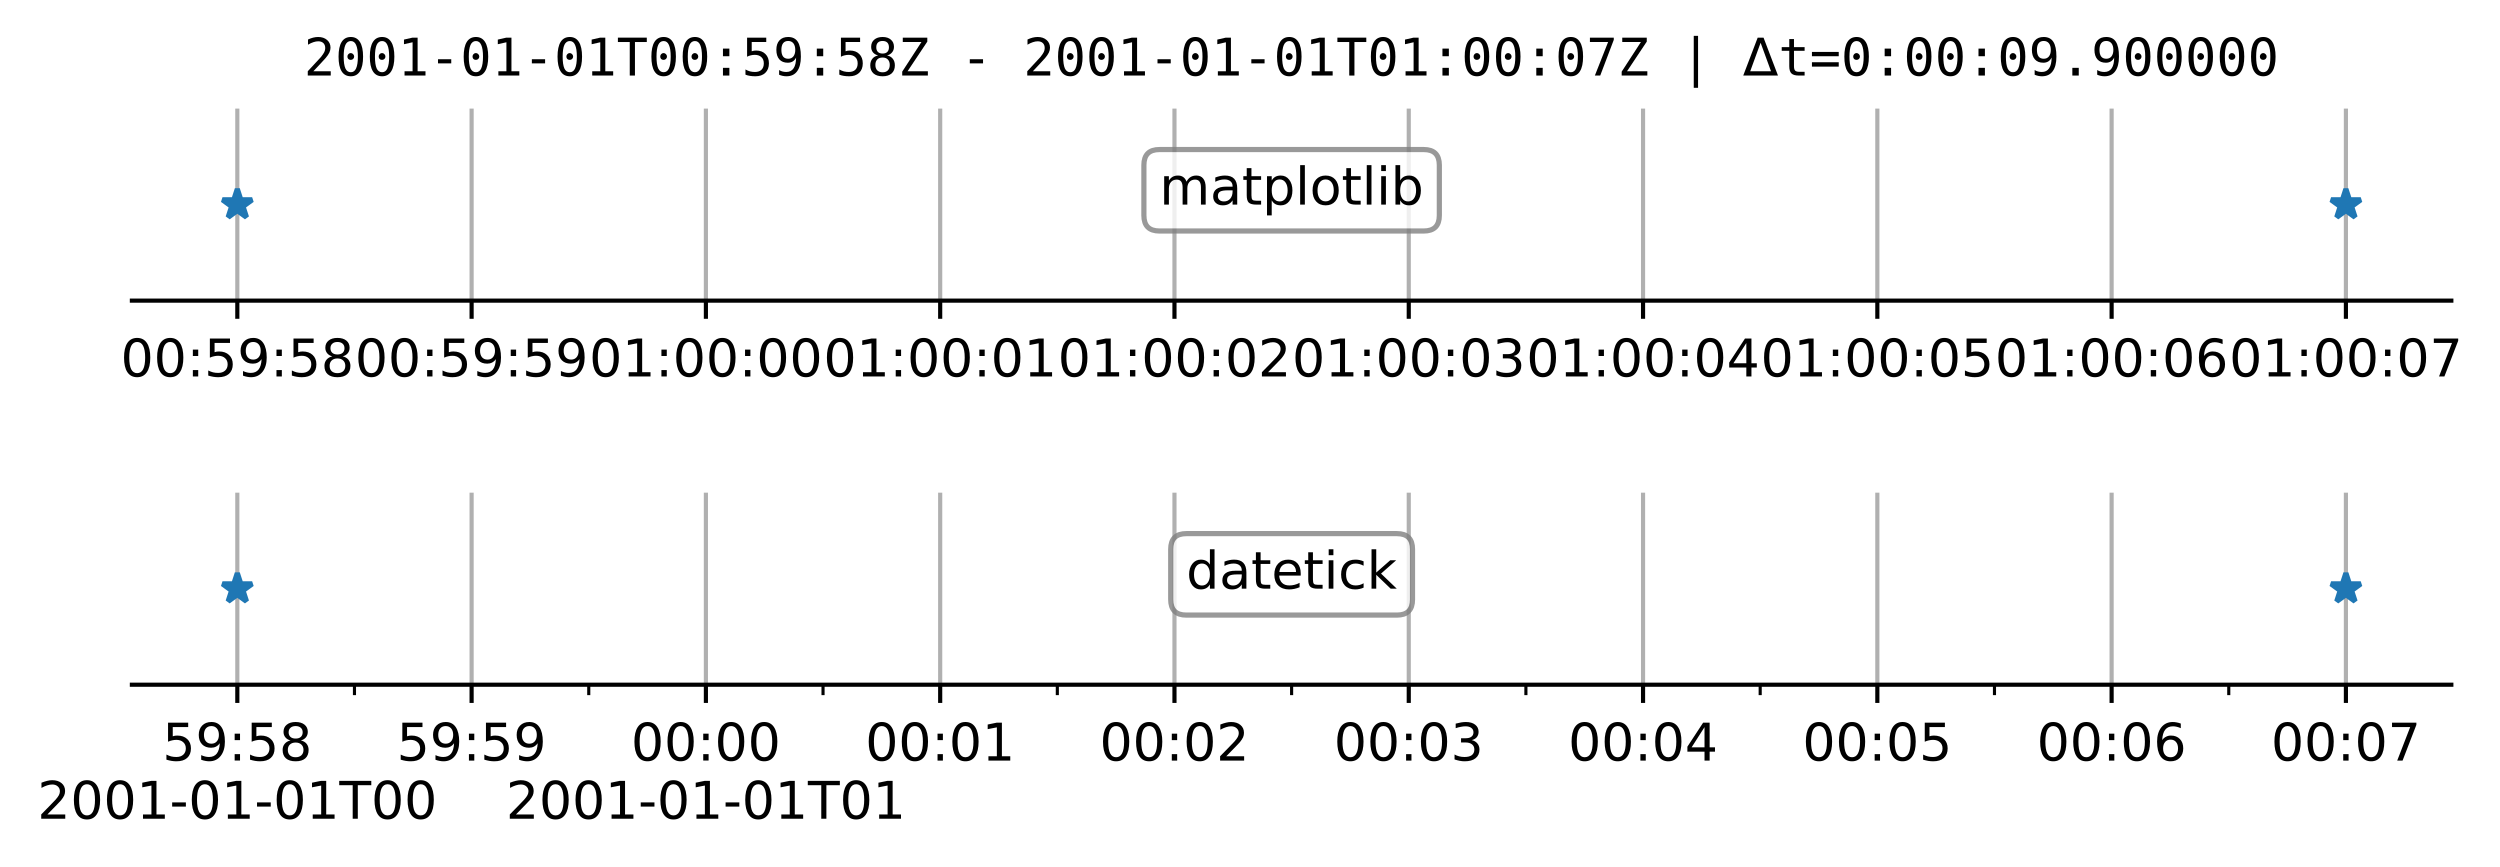
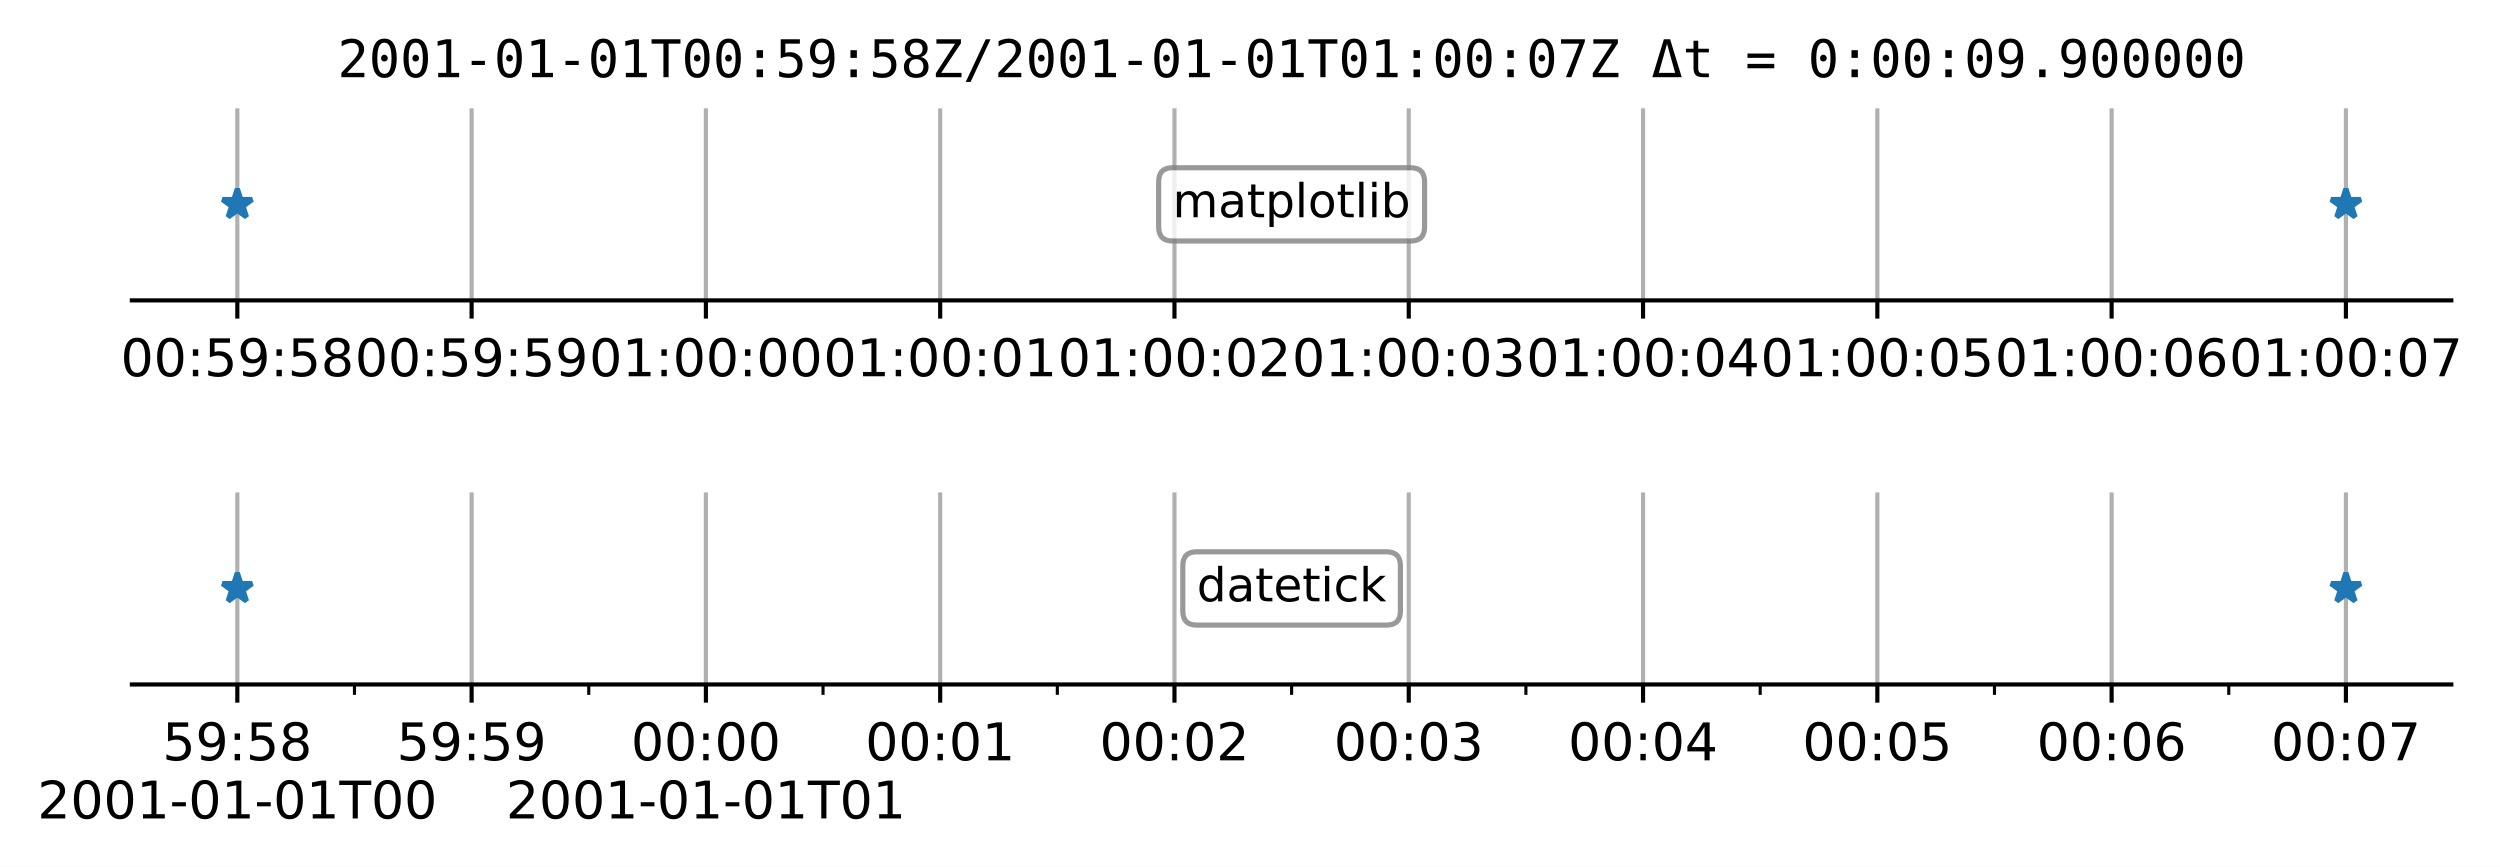
- <svg xmlns="http://www.w3.org/2000/svg" xmlns:xlink="http://www.w3.org/1999/xlink" width="481.149pt" height="166.856pt" viewBox="0 0 481.149 166.856" version="1.1">
+ <svg xmlns="http://www.w3.org/2000/svg" xmlns:xlink="http://www.w3.org/1999/xlink" width="481.149pt" height="166.808pt" viewBox="0 0 481.149 166.808" version="1.1">
  <defs>
    <style type="text/css">*{stroke-linejoin: round; stroke-linecap: butt}</style>
  </defs>
  <g id="figure_1">
    <g id="patch_1">
-       <path d="M 0 166.856  L 481.149 166.856  L 481.149 0  L 0 0  z " style="fill: #ffffff" />
+       <path d="M 0 166.808  L 481.149 166.808  L 481.149 0  L 0 0  z " style="fill: #ffffff" />
    </g>
    <g id="axes_1">
      <g id="patch_2">
-         <path d="M 25.383 57.86  L 471.783 57.86  L 471.783 20.9  L 25.383 20.9  z " style="fill: #ffffff" />
+         <path d="M 25.383 57.812  L 471.783 57.812  L 471.783 20.852  L 25.383 20.852  z " style="fill: #ffffff" />
      </g>
      <g id="matplotlib.axis_1">
        <g id="xtick_1">
          <g id="line2d_1">
-             <path d="M 45.674 57.86  L 45.674 20.9  " clip-path="url(#p7fd5ea8aa3)" style="fill: none; stroke: #b0b0b0; stroke-width: 0.8; stroke-linecap: square" />
+             <path d="M 45.674 57.812  L 45.674 20.852  " clip-path="url(#p3d57533561)" style="fill: none; stroke: #b0b0b0; stroke-width: 0.8; stroke-linecap: square" />
          </g>
          <g id="line2d_2">
            <defs>
-               <path id="m6d6a1d240a" d="M 0 0  L 0 3.5  " style="stroke: #000000; stroke-width: 0.8" />
+               <path id="m2778340c27" d="M 0 0  L 0 3.5  " style="stroke: #000000; stroke-width: 0.8" />
            </defs>
            <g>
-               <use xlink:href="#m6d6a1d240a" x="45.674" y="57.86" style="stroke: #000000; stroke-width: 0.8" />
+               <use xlink:href="#m2778340c27" x="45.674" y="57.812" style="stroke: #000000; stroke-width: 0.8" />
            </g>
          </g>
          <g id="text_1">
-             <text style="font-size: 10px; font-family: 'DejaVu Sans', 'Bitstream Vera Sans', 'Computer Modern Sans Serif', 'Lucida Grande', 'Verdana', 'Geneva', 'Lucid', 'Arial', 'Helvetica', 'Avant Garde', sans-serif; text-anchor: middle" x="45.674" y="72.458" transform="rotate(-0 45.67422 72.45844)">00:59:58</text>
+             <text style="font-size: 10px; font-family: 'DejaVu Sans', 'Bitstream Vera Sans', 'Computer Modern Sans Serif', 'Lucida Grande', 'Verdana', 'Geneva', 'Lucid', 'Arial', 'Helvetica', 'Avant Garde', sans-serif; text-anchor: middle" x="45.674" y="72.41" transform="rotate(-0 45.67422 72.41)">00:59:58</text>
          </g>
        </g>
        <g id="xtick_2">
          <g id="line2d_3">
-             <path d="M 90.765 57.86  L 90.765 20.9  " clip-path="url(#p7fd5ea8aa3)" style="fill: none; stroke: #b0b0b0; stroke-width: 0.8; stroke-linecap: square" />
+             <path d="M 90.765 57.812  L 90.765 20.852  " clip-path="url(#p3d57533561)" style="fill: none; stroke: #b0b0b0; stroke-width: 0.8; stroke-linecap: square" />
          </g>
          <g id="line2d_4">
            <g>
-               <use xlink:href="#m6d6a1d240a" x="90.765" y="57.86" style="stroke: #000000; stroke-width: 0.8" />
+               <use xlink:href="#m2778340c27" x="90.765" y="57.812" style="stroke: #000000; stroke-width: 0.8" />
            </g>
          </g>
          <g id="text_2">
-             <text style="font-size: 10px; font-family: 'DejaVu Sans', 'Bitstream Vera Sans', 'Computer Modern Sans Serif', 'Lucida Grande', 'Verdana', 'Geneva', 'Lucid', 'Arial', 'Helvetica', 'Avant Garde', sans-serif; text-anchor: middle" x="90.765" y="72.458" transform="rotate(-0 90.76513 72.45844)">00:59:59</text>
+             <text style="font-size: 10px; font-family: 'DejaVu Sans', 'Bitstream Vera Sans', 'Computer Modern Sans Serif', 'Lucida Grande', 'Verdana', 'Geneva', 'Lucid', 'Arial', 'Helvetica', 'Avant Garde', sans-serif; text-anchor: middle" x="90.765" y="72.41" transform="rotate(-0 90.76513 72.41)">00:59:59</text>
          </g>
        </g>
        <g id="xtick_3">
          <g id="line2d_5">
-             <path d="M 135.856 57.86  L 135.856 20.9  " clip-path="url(#p7fd5ea8aa3)" style="fill: none; stroke: #b0b0b0; stroke-width: 0.8; stroke-linecap: square" />
+             <path d="M 135.856 57.812  L 135.856 20.852  " clip-path="url(#p3d57533561)" style="fill: none; stroke: #b0b0b0; stroke-width: 0.8; stroke-linecap: square" />
          </g>
          <g id="line2d_6">
            <g>
-               <use xlink:href="#m6d6a1d240a" x="135.856" y="57.86" style="stroke: #000000; stroke-width: 0.8" />
+               <use xlink:href="#m2778340c27" x="135.856" y="57.812" style="stroke: #000000; stroke-width: 0.8" />
            </g>
          </g>
          <g id="text_3">
-             <text style="font-size: 10px; font-family: 'DejaVu Sans', 'Bitstream Vera Sans', 'Computer Modern Sans Serif', 'Lucida Grande', 'Verdana', 'Geneva', 'Lucid', 'Arial', 'Helvetica', 'Avant Garde', sans-serif; text-anchor: middle" x="135.856" y="72.458" transform="rotate(-0 135.856 72.45844)">01:00:00</text>
+             <text style="font-size: 10px; font-family: 'DejaVu Sans', 'Bitstream Vera Sans', 'Computer Modern Sans Serif', 'Lucida Grande', 'Verdana', 'Geneva', 'Lucid', 'Arial', 'Helvetica', 'Avant Garde', sans-serif; text-anchor: middle" x="135.856" y="72.41" transform="rotate(-0 135.856 72.41)">01:00:00</text>
          </g>
        </g>
        <g id="xtick_4">
          <g id="line2d_7">
-             <path d="M 180.947 57.86  L 180.947 20.9  " clip-path="url(#p7fd5ea8aa3)" style="fill: none; stroke: #b0b0b0; stroke-width: 0.8; stroke-linecap: square" />
+             <path d="M 180.947 57.812  L 180.947 20.852  " clip-path="url(#p3d57533561)" style="fill: none; stroke: #b0b0b0; stroke-width: 0.8; stroke-linecap: square" />
          </g>
          <g id="line2d_8">
            <g>
-               <use xlink:href="#m6d6a1d240a" x="180.947" y="57.86" style="stroke: #000000; stroke-width: 0.8" />
+               <use xlink:href="#m2778340c27" x="180.947" y="57.812" style="stroke: #000000; stroke-width: 0.8" />
            </g>
          </g>
          <g id="text_4">
-             <text style="font-size: 10px; font-family: 'DejaVu Sans', 'Bitstream Vera Sans', 'Computer Modern Sans Serif', 'Lucida Grande', 'Verdana', 'Geneva', 'Lucid', 'Arial', 'Helvetica', 'Avant Garde', sans-serif; text-anchor: middle" x="180.947" y="72.458" transform="rotate(-0 180.9469 72.45844)">01:00:01</text>
+             <text style="font-size: 10px; font-family: 'DejaVu Sans', 'Bitstream Vera Sans', 'Computer Modern Sans Serif', 'Lucida Grande', 'Verdana', 'Geneva', 'Lucid', 'Arial', 'Helvetica', 'Avant Garde', sans-serif; text-anchor: middle" x="180.947" y="72.41" transform="rotate(-0 180.9469 72.41)">01:00:01</text>
          </g>
        </g>
        <g id="xtick_5">
          <g id="line2d_9">
-             <path d="M 226.038 57.86  L 226.038 20.9  " clip-path="url(#p7fd5ea8aa3)" style="fill: none; stroke: #b0b0b0; stroke-width: 0.8; stroke-linecap: square" />
+             <path d="M 226.038 57.812  L 226.038 20.852  " clip-path="url(#p3d57533561)" style="fill: none; stroke: #b0b0b0; stroke-width: 0.8; stroke-linecap: square" />
          </g>
          <g id="line2d_10">
            <g>
-               <use xlink:href="#m6d6a1d240a" x="226.038" y="57.86" style="stroke: #000000; stroke-width: 0.8" />
+               <use xlink:href="#m2778340c27" x="226.038" y="57.812" style="stroke: #000000; stroke-width: 0.8" />
            </g>
          </g>
          <g id="text_5">
-             <text style="font-size: 10px; font-family: 'DejaVu Sans', 'Bitstream Vera Sans', 'Computer Modern Sans Serif', 'Lucida Grande', 'Verdana', 'Geneva', 'Lucid', 'Arial', 'Helvetica', 'Avant Garde', sans-serif; text-anchor: middle" x="226.038" y="72.458" transform="rotate(-0 226.0378 72.45844)">01:00:02</text>
+             <text style="font-size: 10px; font-family: 'DejaVu Sans', 'Bitstream Vera Sans', 'Computer Modern Sans Serif', 'Lucida Grande', 'Verdana', 'Geneva', 'Lucid', 'Arial', 'Helvetica', 'Avant Garde', sans-serif; text-anchor: middle" x="226.038" y="72.41" transform="rotate(-0 226.0378 72.41)">01:00:02</text>
          </g>
        </g>
        <g id="xtick_6">
          <g id="line2d_11">
-             <path d="M 271.129 57.86  L 271.129 20.9  " clip-path="url(#p7fd5ea8aa3)" style="fill: none; stroke: #b0b0b0; stroke-width: 0.8; stroke-linecap: square" />
+             <path d="M 271.129 57.812  L 271.129 20.852  " clip-path="url(#p3d57533561)" style="fill: none; stroke: #b0b0b0; stroke-width: 0.8; stroke-linecap: square" />
          </g>
          <g id="line2d_12">
            <g>
-               <use xlink:href="#m6d6a1d240a" x="271.129" y="57.86" style="stroke: #000000; stroke-width: 0.8" />
+               <use xlink:href="#m2778340c27" x="271.129" y="57.812" style="stroke: #000000; stroke-width: 0.8" />
            </g>
          </g>
          <g id="text_6">
-             <text style="font-size: 10px; font-family: 'DejaVu Sans', 'Bitstream Vera Sans', 'Computer Modern Sans Serif', 'Lucida Grande', 'Verdana', 'Geneva', 'Lucid', 'Arial', 'Helvetica', 'Avant Garde', sans-serif; text-anchor: middle" x="271.129" y="72.458" transform="rotate(-0 271.1288 72.45844)">01:00:03</text>
+             <text style="font-size: 10px; font-family: 'DejaVu Sans', 'Bitstream Vera Sans', 'Computer Modern Sans Serif', 'Lucida Grande', 'Verdana', 'Geneva', 'Lucid', 'Arial', 'Helvetica', 'Avant Garde', sans-serif; text-anchor: middle" x="271.129" y="72.41" transform="rotate(-0 271.1288 72.41)">01:00:03</text>
          </g>
        </g>
        <g id="xtick_7">
          <g id="line2d_13">
-             <path d="M 316.22 57.86  L 316.22 20.9  " clip-path="url(#p7fd5ea8aa3)" style="fill: none; stroke: #b0b0b0; stroke-width: 0.8; stroke-linecap: square" />
+             <path d="M 316.22 57.812  L 316.22 20.852  " clip-path="url(#p3d57533561)" style="fill: none; stroke: #b0b0b0; stroke-width: 0.8; stroke-linecap: square" />
          </g>
          <g id="line2d_14">
            <g>
-               <use xlink:href="#m6d6a1d240a" x="316.22" y="57.86" style="stroke: #000000; stroke-width: 0.8" />
+               <use xlink:href="#m2778340c27" x="316.22" y="57.812" style="stroke: #000000; stroke-width: 0.8" />
            </g>
          </g>
          <g id="text_7">
-             <text style="font-size: 10px; font-family: 'DejaVu Sans', 'Bitstream Vera Sans', 'Computer Modern Sans Serif', 'Lucida Grande', 'Verdana', 'Geneva', 'Lucid', 'Arial', 'Helvetica', 'Avant Garde', sans-serif; text-anchor: middle" x="316.22" y="72.458" transform="rotate(-0 316.2197 72.45844)">01:00:04</text>
+             <text style="font-size: 10px; font-family: 'DejaVu Sans', 'Bitstream Vera Sans', 'Computer Modern Sans Serif', 'Lucida Grande', 'Verdana', 'Geneva', 'Lucid', 'Arial', 'Helvetica', 'Avant Garde', sans-serif; text-anchor: middle" x="316.22" y="72.41" transform="rotate(-0 316.2197 72.41)">01:00:04</text>
          </g>
        </g>
        <g id="xtick_8">
          <g id="line2d_15">
-             <path d="M 361.311 57.86  L 361.311 20.9  " clip-path="url(#p7fd5ea8aa3)" style="fill: none; stroke: #b0b0b0; stroke-width: 0.8; stroke-linecap: square" />
+             <path d="M 361.311 57.812  L 361.311 20.852  " clip-path="url(#p3d57533561)" style="fill: none; stroke: #b0b0b0; stroke-width: 0.8; stroke-linecap: square" />
          </g>
          <g id="line2d_16">
            <g>
-               <use xlink:href="#m6d6a1d240a" x="361.311" y="57.86" style="stroke: #000000; stroke-width: 0.8" />
+               <use xlink:href="#m2778340c27" x="361.311" y="57.812" style="stroke: #000000; stroke-width: 0.8" />
            </g>
          </g>
          <g id="text_8">
-             <text style="font-size: 10px; font-family: 'DejaVu Sans', 'Bitstream Vera Sans', 'Computer Modern Sans Serif', 'Lucida Grande', 'Verdana', 'Geneva', 'Lucid', 'Arial', 'Helvetica', 'Avant Garde', sans-serif; text-anchor: middle" x="361.311" y="72.458" transform="rotate(-0 361.3106 72.45844)">01:00:05</text>
+             <text style="font-size: 10px; font-family: 'DejaVu Sans', 'Bitstream Vera Sans', 'Computer Modern Sans Serif', 'Lucida Grande', 'Verdana', 'Geneva', 'Lucid', 'Arial', 'Helvetica', 'Avant Garde', sans-serif; text-anchor: middle" x="361.311" y="72.41" transform="rotate(-0 361.3106 72.41)">01:00:05</text>
          </g>
        </g>
        <g id="xtick_9">
          <g id="line2d_17">
-             <path d="M 406.401 57.86  L 406.401 20.9  " clip-path="url(#p7fd5ea8aa3)" style="fill: none; stroke: #b0b0b0; stroke-width: 0.8; stroke-linecap: square" />
+             <path d="M 406.401 57.812  L 406.401 20.852  " clip-path="url(#p3d57533561)" style="fill: none; stroke: #b0b0b0; stroke-width: 0.8; stroke-linecap: square" />
          </g>
          <g id="line2d_18">
            <g>
-               <use xlink:href="#m6d6a1d240a" x="406.401" y="57.86" style="stroke: #000000; stroke-width: 0.8" />
+               <use xlink:href="#m2778340c27" x="406.401" y="57.812" style="stroke: #000000; stroke-width: 0.8" />
            </g>
          </g>
          <g id="text_9">
-             <text style="font-size: 10px; font-family: 'DejaVu Sans', 'Bitstream Vera Sans', 'Computer Modern Sans Serif', 'Lucida Grande', 'Verdana', 'Geneva', 'Lucid', 'Arial', 'Helvetica', 'Avant Garde', sans-serif; text-anchor: middle" x="406.401" y="72.458" transform="rotate(-0 406.4015 72.45844)">01:00:06</text>
+             <text style="font-size: 10px; font-family: 'DejaVu Sans', 'Bitstream Vera Sans', 'Computer Modern Sans Serif', 'Lucida Grande', 'Verdana', 'Geneva', 'Lucid', 'Arial', 'Helvetica', 'Avant Garde', sans-serif; text-anchor: middle" x="406.401" y="72.41" transform="rotate(-0 406.4015 72.41)">01:00:06</text>
          </g>
        </g>
        <g id="xtick_10">
          <g id="line2d_19">
-             <path d="M 451.492 57.86  L 451.492 20.9  " clip-path="url(#p7fd5ea8aa3)" style="fill: none; stroke: #b0b0b0; stroke-width: 0.8; stroke-linecap: square" />
+             <path d="M 451.492 57.812  L 451.492 20.852  " clip-path="url(#p3d57533561)" style="fill: none; stroke: #b0b0b0; stroke-width: 0.8; stroke-linecap: square" />
          </g>
          <g id="line2d_20">
            <g>
-               <use xlink:href="#m6d6a1d240a" x="451.492" y="57.86" style="stroke: #000000; stroke-width: 0.8" />
+               <use xlink:href="#m2778340c27" x="451.492" y="57.812" style="stroke: #000000; stroke-width: 0.8" />
            </g>
          </g>
          <g id="text_10">
-             <text style="font-size: 10px; font-family: 'DejaVu Sans', 'Bitstream Vera Sans', 'Computer Modern Sans Serif', 'Lucida Grande', 'Verdana', 'Geneva', 'Lucid', 'Arial', 'Helvetica', 'Avant Garde', sans-serif; text-anchor: middle" x="451.492" y="72.458" transform="rotate(-0 451.4924 72.45844)">01:00:07</text>
+             <text style="font-size: 10px; font-family: 'DejaVu Sans', 'Bitstream Vera Sans', 'Computer Modern Sans Serif', 'Lucida Grande', 'Verdana', 'Geneva', 'Lucid', 'Arial', 'Helvetica', 'Avant Garde', sans-serif; text-anchor: middle" x="451.492" y="72.41" transform="rotate(-0 451.4924 72.41)">01:00:07</text>
          </g>
        </g>
      </g>
      <g id="line2d_21">
        <defs>
-           <path id="m67452ecd4c" d="M 0 -3  L -0.674 -0.927  L -2.853 -0.927  L -1.09 0.354  L -1.763 2.427  L -0 1.146  L 1.763 2.427  L 1.09 0.354  L 2.853 -0.927  L 0.674 -0.927  z " style="stroke: #1f77b4; stroke-linejoin: bevel" />
+           <path id="me464f3ed27" d="M 0 -3  L -0.674 -0.927  L -2.853 -0.927  L -1.09 0.354  L -1.763 2.427  L -0 1.146  L 1.763 2.427  L 1.09 0.354  L 2.853 -0.927  L 0.674 -0.927  z " style="stroke: #1f77b4; stroke-linejoin: bevel" />
        </defs>
-         <g clip-path="url(#p7fd5ea8aa3)">
-           <use xlink:href="#m67452ecd4c" x="45.674" y="39.38" style="fill: #1f77b4; stroke: #1f77b4; stroke-linejoin: bevel" />
-           <use xlink:href="#m67452ecd4c" x="451.492" y="39.38" style="fill: #1f77b4; stroke: #1f77b4; stroke-linejoin: bevel" />
+         <g clip-path="url(#p3d57533561)">
+           <use xlink:href="#me464f3ed27" x="45.674" y="39.332" style="fill: #1f77b4; stroke: #1f77b4; stroke-linejoin: bevel" />
+           <use xlink:href="#me464f3ed27" x="451.492" y="39.332" style="fill: #1f77b4; stroke: #1f77b4; stroke-linejoin: bevel" />
        </g>
      </g>
      <g id="patch_3">
-         <path d="M 25.383 57.86  L 471.783 57.86  " style="fill: none; stroke: #000000; stroke-width: 0.8; stroke-linejoin: miter; stroke-linecap: square" />
+         <path d="M 25.383 57.812  L 471.783 57.812  " style="fill: none; stroke: #000000; stroke-width: 0.8; stroke-linejoin: miter; stroke-linecap: square" />
      </g>
      <g id="text_11">
        <g id="patch_4">
-           <path d="M 223.154 44.46  L 274.013 44.46  Q 277.013 44.46 277.013 41.46  L 277.013 31.782  Q 277.013 28.782 274.013 28.782  L 223.154 28.782  Q 220.154 28.782 220.154 31.782  L 220.154 41.46  Q 220.154 44.46 223.154 44.46  z " style="fill: #ffffff; opacity: 0.8; stroke: #808080; stroke-linejoin: miter" />
-         </g>
-         <text style="font-size: 10px; font-family: 'DejaVu Sans', 'Bitstream Vera Sans', 'Computer Modern Sans Serif', 'Lucida Grande', 'Verdana', 'Geneva', 'Lucid', 'Arial', 'Helvetica', 'Avant Garde', sans-serif; text-anchor: middle" x="248.583" y="39.38" transform="rotate(-0 248.5833 39.38)">matplotlib</text>
+           <path d="M 225.697 46.387  L 271.47 46.387  Q 274.17 46.387 274.17 43.687  L 274.17 34.976  Q 274.17 32.276 271.47 32.276  L 225.697 32.276  Q 222.997 32.276 222.997 34.976  L 222.997 43.687  Q 222.997 46.387 225.697 46.387  z " style="fill: #ffffff; opacity: 0.8; stroke: #808080; stroke-linejoin: miter" />
+         </g>
+         <text style="font-size: 9px; font-family: 'DejaVu Sans', 'Bitstream Vera Sans', 'Computer Modern Sans Serif', 'Lucida Grande', 'Verdana', 'Geneva', 'Lucid', 'Arial', 'Helvetica', 'Avant Garde', sans-serif; text-anchor: middle" x="248.583" y="41.815" transform="rotate(-0 248.5833 41.815)">matplotlib</text>
      </g>
      <g id="text_12">
-         <g transform="translate(58.4833 14.9)">
-           <text>
-             <tspan x="0" y="-0.359" style="font-size: 10px; font-family: 'DejaVu Sans Mono'">2</tspan>
-             <tspan x="6.021" y="-0.359" style="font-size: 10px; font-family: 'DejaVu Sans Mono'">0</tspan>
-             <tspan x="12.041" y="-0.359" style="font-size: 10px; font-family: 'DejaVu Sans Mono'">0</tspan>
-             <tspan x="18.062" y="-0.359" style="font-size: 10px; font-family: 'DejaVu Sans Mono'">1</tspan>
-             <tspan x="24.082" y="-0.359" style="font-size: 10px; font-family: 'DejaVu Sans Mono'">-</tspan>
-             <tspan x="30.103" y="-0.359" style="font-size: 10px; font-family: 'DejaVu Sans Mono'">0</tspan>
-             <tspan x="36.123" y="-0.359" style="font-size: 10px; font-family: 'DejaVu Sans Mono'">1</tspan>
-             <tspan x="42.144" y="-0.359" style="font-size: 10px; font-family: 'DejaVu Sans Mono'">-</tspan>
-             <tspan x="48.164" y="-0.359" style="font-size: 10px; font-family: 'DejaVu Sans Mono'">0</tspan>
-             <tspan x="54.185" y="-0.359" style="font-size: 10px; font-family: 'DejaVu Sans Mono'">1</tspan>
-             <tspan x="60.205" y="-0.359" style="font-size: 10px; font-family: 'DejaVu Sans Mono'">T</tspan>
-             <tspan x="66.226" y="-0.359" style="font-size: 10px; font-family: 'DejaVu Sans Mono'">0</tspan>
-             <tspan x="72.246" y="-0.359" style="font-size: 10px; font-family: 'DejaVu Sans Mono'">0</tspan>
-             <tspan x="78.267" y="-0.359" style="font-size: 10px; font-family: 'DejaVu Sans Mono'">:</tspan>
-             <tspan x="84.287" y="-0.359" style="font-size: 10px; font-family: 'DejaVu Sans Mono'">5</tspan>
-             <tspan x="90.308" y="-0.359" style="font-size: 10px; font-family: 'DejaVu Sans Mono'">9</tspan>
-             <tspan x="96.328" y="-0.359" style="font-size: 10px; font-family: 'DejaVu Sans Mono'">:</tspan>
-             <tspan x="102.349" y="-0.359" style="font-size: 10px; font-family: 'DejaVu Sans Mono'">5</tspan>
-             <tspan x="108.369" y="-0.359" style="font-size: 10px; font-family: 'DejaVu Sans Mono'">8</tspan>
-             <tspan x="114.39" y="-0.359" style="font-size: 10px; font-family: 'DejaVu Sans Mono'">Z</tspan>
-             <tspan x="120.41" y="-0.359" style="font-size: 10px; font-family: 'DejaVu Sans Mono'"> </tspan>
-             <tspan x="126.431" y="-0.359" style="font-size: 10px; font-family: 'DejaVu Sans Mono'">-</tspan>
-             <tspan x="132.451" y="-0.359" style="font-size: 10px; font-family: 'DejaVu Sans Mono'"> </tspan>
-             <tspan x="138.472" y="-0.359" style="font-size: 10px; font-family: 'DejaVu Sans Mono'">2</tspan>
-             <tspan x="144.492" y="-0.359" style="font-size: 10px; font-family: 'DejaVu Sans Mono'">0</tspan>
-             <tspan x="150.513" y="-0.359" style="font-size: 10px; font-family: 'DejaVu Sans Mono'">0</tspan>
-             <tspan x="156.533" y="-0.359" style="font-size: 10px; font-family: 'DejaVu Sans Mono'">1</tspan>
-             <tspan x="162.554" y="-0.359" style="font-size: 10px; font-family: 'DejaVu Sans Mono'">-</tspan>
-             <tspan x="168.574" y="-0.359" style="font-size: 10px; font-family: 'DejaVu Sans Mono'">0</tspan>
-             <tspan x="174.595" y="-0.359" style="font-size: 10px; font-family: 'DejaVu Sans Mono'">1</tspan>
-             <tspan x="180.615" y="-0.359" style="font-size: 10px; font-family: 'DejaVu Sans Mono'">-</tspan>
-             <tspan x="186.636" y="-0.359" style="font-size: 10px; font-family: 'DejaVu Sans Mono'">0</tspan>
-             <tspan x="192.656" y="-0.359" style="font-size: 10px; font-family: 'DejaVu Sans Mono'">1</tspan>
-             <tspan x="198.677" y="-0.359" style="font-size: 10px; font-family: 'DejaVu Sans Mono'">T</tspan>
-             <tspan x="204.697" y="-0.359" style="font-size: 10px; font-family: 'DejaVu Sans Mono'">0</tspan>
-             <tspan x="210.718" y="-0.359" style="font-size: 10px; font-family: 'DejaVu Sans Mono'">1</tspan>
-             <tspan x="216.738" y="-0.359" style="font-size: 10px; font-family: 'DejaVu Sans Mono'">:</tspan>
-             <tspan x="222.759" y="-0.359" style="font-size: 10px; font-family: 'DejaVu Sans Mono'">0</tspan>
-             <tspan x="228.779" y="-0.359" style="font-size: 10px; font-family: 'DejaVu Sans Mono'">0</tspan>
-             <tspan x="234.8" y="-0.359" style="font-size: 10px; font-family: 'DejaVu Sans Mono'">:</tspan>
-             <tspan x="240.82" y="-0.359" style="font-size: 10px; font-family: 'DejaVu Sans Mono'">0</tspan>
-             <tspan x="246.841" y="-0.359" style="font-size: 10px; font-family: 'DejaVu Sans Mono'">7</tspan>
-             <tspan x="252.861" y="-0.359" style="font-size: 10px; font-family: 'DejaVu Sans Mono'">Z</tspan>
-             <tspan x="258.882" y="-0.359" style="font-size: 10px; font-family: 'DejaVu Sans Mono'"> </tspan>
-             <tspan x="264.902" y="-0.359" style="font-size: 10px; font-family: 'DejaVu Sans Mono'">|</tspan>
-             <tspan x="270.923" y="-0.359" style="font-size: 10px; font-family: 'DejaVu Sans Mono'"> </tspan>
-             <tspan x="283.784" y="-0.359" style="font-size: 10px; font-family: 'DejaVu Sans Mono'">t</tspan>
-             <tspan x="289.805" y="-0.359" style="font-size: 10px; font-family: 'DejaVu Sans Mono'">=</tspan>
-             <tspan x="295.825" y="-0.359" style="font-size: 10px; font-family: 'DejaVu Sans Mono'">0</tspan>
-             <tspan x="301.846" y="-0.359" style="font-size: 10px; font-family: 'DejaVu Sans Mono'">:</tspan>
-             <tspan x="307.866" y="-0.359" style="font-size: 10px; font-family: 'DejaVu Sans Mono'">0</tspan>
-             <tspan x="313.887" y="-0.359" style="font-size: 10px; font-family: 'DejaVu Sans Mono'">0</tspan>
-             <tspan x="319.907" y="-0.359" style="font-size: 10px; font-family: 'DejaVu Sans Mono'">:</tspan>
-             <tspan x="325.928" y="-0.359" style="font-size: 10px; font-family: 'DejaVu Sans Mono'">0</tspan>
-             <tspan x="331.948" y="-0.359" style="font-size: 10px; font-family: 'DejaVu Sans Mono'">9</tspan>
-             <tspan x="337.969" y="-0.359" style="font-size: 10px; font-family: 'DejaVu Sans Mono'">.</tspan>
-             <tspan x="343.989" y="-0.359" style="font-size: 10px; font-family: 'DejaVu Sans Mono'">9</tspan>
-             <tspan x="350.01" y="-0.359" style="font-size: 10px; font-family: 'DejaVu Sans Mono'">0</tspan>
-             <tspan x="356.03" y="-0.359" style="font-size: 10px; font-family: 'DejaVu Sans Mono'">0</tspan>
-             <tspan x="362.051" y="-0.359" style="font-size: 10px; font-family: 'DejaVu Sans Mono'">0</tspan>
-             <tspan x="368.071" y="-0.359" style="font-size: 10px; font-family: 'DejaVu Sans Mono'">0</tspan>
-             <tspan x="374.092" y="-0.359" style="font-size: 10px; font-family: 'DejaVu Sans Mono'">0</tspan>
-             <tspan x="276.943" y="-0.359" style="font-size: 10px; font-family: 'DejaVu Sans'">Δ</tspan>
-           </text>
-         </g>
+         <text style="font-size: 10px; font-family: 'DejaVu Sans Mono', 'Bitstream Vera Sans Mono', 'Computer Modern Typewriter', 'Andale Mono', 'Nimbus Mono L', 'Courier New', 'Courier', 'Fixed', 'Terminal', monospace; text-anchor: middle" x="248.583" y="14.852" transform="rotate(-0 248.5833 14.85156)">2001-01-01T00:59:58Z/2001-01-01T01:00:07Z Δt = 0:00:09.900000</text>
      </g>
    </g>
    <g id="axes_2">
      <g id="patch_5">
-         <path d="M 25.383 131.78  L 471.783 131.78  L 471.783 94.82  L 25.383 94.82  z " style="fill: #ffffff" />
+         <path d="M 25.383 131.732  L 471.783 131.732  L 471.783 94.772  L 25.383 94.772  z " style="fill: #ffffff" />
      </g>
      <g id="matplotlib.axis_2">
        <g id="xtick_11">
          <g id="line2d_22">
-             <path d="M 45.674 131.78  L 45.674 94.82  " clip-path="url(#pe2d53cc8de)" style="fill: none; stroke: #b0b0b0; stroke-width: 0.8; stroke-linecap: square" />
+             <path d="M 45.674 131.732  L 45.674 94.772  " clip-path="url(#pa7b151e75a)" style="fill: none; stroke: #b0b0b0; stroke-width: 0.8; stroke-linecap: square" />
          </g>
          <g id="line2d_23">
            <g>
-               <use xlink:href="#m6d6a1d240a" x="45.674" y="131.78" style="stroke: #000000; stroke-width: 0.8" />
+               <use xlink:href="#m2778340c27" x="45.674" y="131.732" style="stroke: #000000; stroke-width: 0.8" />
            </g>
          </g>
          <g id="text_13">
-             <text style="font-size: 10px; font-family: 'DejaVu Sans', 'Bitstream Vera Sans', 'Computer Modern Sans Serif', 'Lucida Grande', 'Verdana', 'Geneva', 'Lucid', 'Arial', 'Helvetica', 'Avant Garde', sans-serif" transform="translate(31.26484 146.3784)">59:58</text>
-             <text style="font-size: 10px; font-family: 'DejaVu Sans', 'Bitstream Vera Sans', 'Computer Modern Sans Serif', 'Lucida Grande', 'Verdana', 'Geneva', 'Lucid', 'Arial', 'Helvetica', 'Avant Garde', sans-serif" transform="translate(7.199998 157.5762)">2001-01-01T00</text>
+             <text style="font-size: 10px; font-family: 'DejaVu Sans', 'Bitstream Vera Sans', 'Computer Modern Sans Serif', 'Lucida Grande', 'Verdana', 'Geneva', 'Lucid', 'Arial', 'Helvetica', 'Avant Garde', sans-serif" transform="translate(31.26484 146.33)">59:58</text>
+             <text style="font-size: 10px; font-family: 'DejaVu Sans', 'Bitstream Vera Sans', 'Computer Modern Sans Serif', 'Lucida Grande', 'Verdana', 'Geneva', 'Lucid', 'Arial', 'Helvetica', 'Avant Garde', sans-serif" transform="translate(7.199998 157.5278)">2001-01-01T00</text>
          </g>
        </g>
        <g id="xtick_12">
          <g id="line2d_24">
-             <path d="M 90.765 131.78  L 90.765 94.82  " clip-path="url(#pe2d53cc8de)" style="fill: none; stroke: #b0b0b0; stroke-width: 0.8; stroke-linecap: square" />
+             <path d="M 90.765 131.732  L 90.765 94.772  " clip-path="url(#pa7b151e75a)" style="fill: none; stroke: #b0b0b0; stroke-width: 0.8; stroke-linecap: square" />
          </g>
          <g id="line2d_25">
            <g>
-               <use xlink:href="#m6d6a1d240a" x="90.765" y="131.78" style="stroke: #000000; stroke-width: 0.8" />
+               <use xlink:href="#m2778340c27" x="90.765" y="131.732" style="stroke: #000000; stroke-width: 0.8" />
            </g>
          </g>
          <g id="text_14">
-             <text style="font-size: 10px; font-family: 'DejaVu Sans', 'Bitstream Vera Sans', 'Computer Modern Sans Serif', 'Lucida Grande', 'Verdana', 'Geneva', 'Lucid', 'Arial', 'Helvetica', 'Avant Garde', sans-serif; text-anchor: middle" x="90.765" y="146.378" transform="rotate(-0 90.76513 146.3784)">59:59</text>
+             <text style="font-size: 10px; font-family: 'DejaVu Sans', 'Bitstream Vera Sans', 'Computer Modern Sans Serif', 'Lucida Grande', 'Verdana', 'Geneva', 'Lucid', 'Arial', 'Helvetica', 'Avant Garde', sans-serif; text-anchor: middle" x="90.765" y="146.33" transform="rotate(-0 90.76513 146.33)">59:59</text>
          </g>
        </g>
        <g id="xtick_13">
          <g id="line2d_26">
-             <path d="M 135.856 131.78  L 135.856 94.82  " clip-path="url(#pe2d53cc8de)" style="fill: none; stroke: #b0b0b0; stroke-width: 0.8; stroke-linecap: square" />
+             <path d="M 135.856 131.732  L 135.856 94.772  " clip-path="url(#pa7b151e75a)" style="fill: none; stroke: #b0b0b0; stroke-width: 0.8; stroke-linecap: square" />
          </g>
          <g id="line2d_27">
            <g>
-               <use xlink:href="#m6d6a1d240a" x="135.856" y="131.78" style="stroke: #000000; stroke-width: 0.8" />
+               <use xlink:href="#m2778340c27" x="135.856" y="131.732" style="stroke: #000000; stroke-width: 0.8" />
            </g>
          </g>
          <g id="text_15">
-             <text style="font-size: 10px; font-family: 'DejaVu Sans', 'Bitstream Vera Sans', 'Computer Modern Sans Serif', 'Lucida Grande', 'Verdana', 'Geneva', 'Lucid', 'Arial', 'Helvetica', 'Avant Garde', sans-serif" transform="translate(121.4467 146.3784)">00:00</text>
-             <text style="font-size: 10px; font-family: 'DejaVu Sans', 'Bitstream Vera Sans', 'Computer Modern Sans Serif', 'Lucida Grande', 'Verdana', 'Geneva', 'Lucid', 'Arial', 'Helvetica', 'Avant Garde', sans-serif" transform="translate(97.38182 157.5762)">2001-01-01T01</text>
+             <text style="font-size: 10px; font-family: 'DejaVu Sans', 'Bitstream Vera Sans', 'Computer Modern Sans Serif', 'Lucida Grande', 'Verdana', 'Geneva', 'Lucid', 'Arial', 'Helvetica', 'Avant Garde', sans-serif" transform="translate(121.4467 146.33)">00:00</text>
+             <text style="font-size: 10px; font-family: 'DejaVu Sans', 'Bitstream Vera Sans', 'Computer Modern Sans Serif', 'Lucida Grande', 'Verdana', 'Geneva', 'Lucid', 'Arial', 'Helvetica', 'Avant Garde', sans-serif" transform="translate(97.38182 157.5278)">2001-01-01T01</text>
          </g>
        </g>
        <g id="xtick_14">
          <g id="line2d_28">
-             <path d="M 180.947 131.78  L 180.947 94.82  " clip-path="url(#pe2d53cc8de)" style="fill: none; stroke: #b0b0b0; stroke-width: 0.8; stroke-linecap: square" />
+             <path d="M 180.947 131.732  L 180.947 94.772  " clip-path="url(#pa7b151e75a)" style="fill: none; stroke: #b0b0b0; stroke-width: 0.8; stroke-linecap: square" />
          </g>
          <g id="line2d_29">
            <g>
-               <use xlink:href="#m6d6a1d240a" x="180.947" y="131.78" style="stroke: #000000; stroke-width: 0.8" />
+               <use xlink:href="#m2778340c27" x="180.947" y="131.732" style="stroke: #000000; stroke-width: 0.8" />
            </g>
          </g>
          <g id="text_16">
-             <text style="font-size: 10px; font-family: 'DejaVu Sans', 'Bitstream Vera Sans', 'Computer Modern Sans Serif', 'Lucida Grande', 'Verdana', 'Geneva', 'Lucid', 'Arial', 'Helvetica', 'Avant Garde', sans-serif; text-anchor: middle" x="180.947" y="146.378" transform="rotate(-0 180.9469 146.3784)">00:01</text>
+             <text style="font-size: 10px; font-family: 'DejaVu Sans', 'Bitstream Vera Sans', 'Computer Modern Sans Serif', 'Lucida Grande', 'Verdana', 'Geneva', 'Lucid', 'Arial', 'Helvetica', 'Avant Garde', sans-serif; text-anchor: middle" x="180.947" y="146.33" transform="rotate(-0 180.9469 146.33)">00:01</text>
          </g>
        </g>
        <g id="xtick_15">
          <g id="line2d_30">
-             <path d="M 226.038 131.78  L 226.038 94.82  " clip-path="url(#pe2d53cc8de)" style="fill: none; stroke: #b0b0b0; stroke-width: 0.8; stroke-linecap: square" />
+             <path d="M 226.038 131.732  L 226.038 94.772  " clip-path="url(#pa7b151e75a)" style="fill: none; stroke: #b0b0b0; stroke-width: 0.8; stroke-linecap: square" />
          </g>
          <g id="line2d_31">
            <g>
-               <use xlink:href="#m6d6a1d240a" x="226.038" y="131.78" style="stroke: #000000; stroke-width: 0.8" />
+               <use xlink:href="#m2778340c27" x="226.038" y="131.732" style="stroke: #000000; stroke-width: 0.8" />
            </g>
          </g>
          <g id="text_17">
-             <text style="font-size: 10px; font-family: 'DejaVu Sans', 'Bitstream Vera Sans', 'Computer Modern Sans Serif', 'Lucida Grande', 'Verdana', 'Geneva', 'Lucid', 'Arial', 'Helvetica', 'Avant Garde', sans-serif; text-anchor: middle" x="226.038" y="146.378" transform="rotate(-0 226.0378 146.3784)">00:02</text>
+             <text style="font-size: 10px; font-family: 'DejaVu Sans', 'Bitstream Vera Sans', 'Computer Modern Sans Serif', 'Lucida Grande', 'Verdana', 'Geneva', 'Lucid', 'Arial', 'Helvetica', 'Avant Garde', sans-serif; text-anchor: middle" x="226.038" y="146.33" transform="rotate(-0 226.0378 146.33)">00:02</text>
          </g>
        </g>
        <g id="xtick_16">
          <g id="line2d_32">
-             <path d="M 271.129 131.78  L 271.129 94.82  " clip-path="url(#pe2d53cc8de)" style="fill: none; stroke: #b0b0b0; stroke-width: 0.8; stroke-linecap: square" />
+             <path d="M 271.129 131.732  L 271.129 94.772  " clip-path="url(#pa7b151e75a)" style="fill: none; stroke: #b0b0b0; stroke-width: 0.8; stroke-linecap: square" />
          </g>
          <g id="line2d_33">
            <g>
-               <use xlink:href="#m6d6a1d240a" x="271.129" y="131.78" style="stroke: #000000; stroke-width: 0.8" />
+               <use xlink:href="#m2778340c27" x="271.129" y="131.732" style="stroke: #000000; stroke-width: 0.8" />
            </g>
          </g>
          <g id="text_18">
-             <text style="font-size: 10px; font-family: 'DejaVu Sans', 'Bitstream Vera Sans', 'Computer Modern Sans Serif', 'Lucida Grande', 'Verdana', 'Geneva', 'Lucid', 'Arial', 'Helvetica', 'Avant Garde', sans-serif; text-anchor: middle" x="271.129" y="146.378" transform="rotate(-0 271.1288 146.3784)">00:03</text>
+             <text style="font-size: 10px; font-family: 'DejaVu Sans', 'Bitstream Vera Sans', 'Computer Modern Sans Serif', 'Lucida Grande', 'Verdana', 'Geneva', 'Lucid', 'Arial', 'Helvetica', 'Avant Garde', sans-serif; text-anchor: middle" x="271.129" y="146.33" transform="rotate(-0 271.1288 146.33)">00:03</text>
          </g>
        </g>
        <g id="xtick_17">
          <g id="line2d_34">
-             <path d="M 316.22 131.78  L 316.22 94.82  " clip-path="url(#pe2d53cc8de)" style="fill: none; stroke: #b0b0b0; stroke-width: 0.8; stroke-linecap: square" />
+             <path d="M 316.22 131.732  L 316.22 94.772  " clip-path="url(#pa7b151e75a)" style="fill: none; stroke: #b0b0b0; stroke-width: 0.8; stroke-linecap: square" />
          </g>
          <g id="line2d_35">
            <g>
-               <use xlink:href="#m6d6a1d240a" x="316.22" y="131.78" style="stroke: #000000; stroke-width: 0.8" />
+               <use xlink:href="#m2778340c27" x="316.22" y="131.732" style="stroke: #000000; stroke-width: 0.8" />
            </g>
          </g>
          <g id="text_19">
-             <text style="font-size: 10px; font-family: 'DejaVu Sans', 'Bitstream Vera Sans', 'Computer Modern Sans Serif', 'Lucida Grande', 'Verdana', 'Geneva', 'Lucid', 'Arial', 'Helvetica', 'Avant Garde', sans-serif; text-anchor: middle" x="316.22" y="146.378" transform="rotate(-0 316.2197 146.3784)">00:04</text>
+             <text style="font-size: 10px; font-family: 'DejaVu Sans', 'Bitstream Vera Sans', 'Computer Modern Sans Serif', 'Lucida Grande', 'Verdana', 'Geneva', 'Lucid', 'Arial', 'Helvetica', 'Avant Garde', sans-serif; text-anchor: middle" x="316.22" y="146.33" transform="rotate(-0 316.2197 146.33)">00:04</text>
          </g>
        </g>
        <g id="xtick_18">
          <g id="line2d_36">
-             <path d="M 361.311 131.78  L 361.311 94.82  " clip-path="url(#pe2d53cc8de)" style="fill: none; stroke: #b0b0b0; stroke-width: 0.8; stroke-linecap: square" />
+             <path d="M 361.311 131.732  L 361.311 94.772  " clip-path="url(#pa7b151e75a)" style="fill: none; stroke: #b0b0b0; stroke-width: 0.8; stroke-linecap: square" />
          </g>
          <g id="line2d_37">
            <g>
-               <use xlink:href="#m6d6a1d240a" x="361.311" y="131.78" style="stroke: #000000; stroke-width: 0.8" />
+               <use xlink:href="#m2778340c27" x="361.311" y="131.732" style="stroke: #000000; stroke-width: 0.8" />
            </g>
          </g>
          <g id="text_20">
-             <text style="font-size: 10px; font-family: 'DejaVu Sans', 'Bitstream Vera Sans', 'Computer Modern Sans Serif', 'Lucida Grande', 'Verdana', 'Geneva', 'Lucid', 'Arial', 'Helvetica', 'Avant Garde', sans-serif; text-anchor: middle" x="361.311" y="146.378" transform="rotate(-0 361.3106 146.3784)">00:05</text>
+             <text style="font-size: 10px; font-family: 'DejaVu Sans', 'Bitstream Vera Sans', 'Computer Modern Sans Serif', 'Lucida Grande', 'Verdana', 'Geneva', 'Lucid', 'Arial', 'Helvetica', 'Avant Garde', sans-serif; text-anchor: middle" x="361.311" y="146.33" transform="rotate(-0 361.3106 146.33)">00:05</text>
          </g>
        </g>
        <g id="xtick_19">
          <g id="line2d_38">
-             <path d="M 406.401 131.78  L 406.401 94.82  " clip-path="url(#pe2d53cc8de)" style="fill: none; stroke: #b0b0b0; stroke-width: 0.8; stroke-linecap: square" />
+             <path d="M 406.401 131.732  L 406.401 94.772  " clip-path="url(#pa7b151e75a)" style="fill: none; stroke: #b0b0b0; stroke-width: 0.8; stroke-linecap: square" />
          </g>
          <g id="line2d_39">
            <g>
-               <use xlink:href="#m6d6a1d240a" x="406.401" y="131.78" style="stroke: #000000; stroke-width: 0.8" />
+               <use xlink:href="#m2778340c27" x="406.401" y="131.732" style="stroke: #000000; stroke-width: 0.8" />
            </g>
          </g>
          <g id="text_21">
-             <text style="font-size: 10px; font-family: 'DejaVu Sans', 'Bitstream Vera Sans', 'Computer Modern Sans Serif', 'Lucida Grande', 'Verdana', 'Geneva', 'Lucid', 'Arial', 'Helvetica', 'Avant Garde', sans-serif; text-anchor: middle" x="406.401" y="146.378" transform="rotate(-0 406.4015 146.3784)">00:06</text>
+             <text style="font-size: 10px; font-family: 'DejaVu Sans', 'Bitstream Vera Sans', 'Computer Modern Sans Serif', 'Lucida Grande', 'Verdana', 'Geneva', 'Lucid', 'Arial', 'Helvetica', 'Avant Garde', sans-serif; text-anchor: middle" x="406.401" y="146.33" transform="rotate(-0 406.4015 146.33)">00:06</text>
          </g>
        </g>
        <g id="xtick_20">
          <g id="line2d_40">
-             <path d="M 451.492 131.78  L 451.492 94.82  " clip-path="url(#pe2d53cc8de)" style="fill: none; stroke: #b0b0b0; stroke-width: 0.8; stroke-linecap: square" />
+             <path d="M 451.492 131.732  L 451.492 94.772  " clip-path="url(#pa7b151e75a)" style="fill: none; stroke: #b0b0b0; stroke-width: 0.8; stroke-linecap: square" />
          </g>
          <g id="line2d_41">
            <g>
-               <use xlink:href="#m6d6a1d240a" x="451.492" y="131.78" style="stroke: #000000; stroke-width: 0.8" />
+               <use xlink:href="#m2778340c27" x="451.492" y="131.732" style="stroke: #000000; stroke-width: 0.8" />
            </g>
          </g>
          <g id="text_22">
-             <text style="font-size: 10px; font-family: 'DejaVu Sans', 'Bitstream Vera Sans', 'Computer Modern Sans Serif', 'Lucida Grande', 'Verdana', 'Geneva', 'Lucid', 'Arial', 'Helvetica', 'Avant Garde', sans-serif; text-anchor: middle" x="451.492" y="146.378" transform="rotate(-0 451.4924 146.3784)">00:07</text>
+             <text style="font-size: 10px; font-family: 'DejaVu Sans', 'Bitstream Vera Sans', 'Computer Modern Sans Serif', 'Lucida Grande', 'Verdana', 'Geneva', 'Lucid', 'Arial', 'Helvetica', 'Avant Garde', sans-serif; text-anchor: middle" x="451.492" y="146.33" transform="rotate(-0 451.4924 146.33)">00:07</text>
          </g>
        </g>
        <g id="xtick_21">
          <g id="line2d_42">
            <defs>
-               <path id="m2777b83117" d="M 0 0  L 0 2  " style="stroke: #000000; stroke-width: 0.6" />
+               <path id="me3f06f46f5" d="M 0 0  L 0 2  " style="stroke: #000000; stroke-width: 0.6" />
            </defs>
            <g>
-               <use xlink:href="#m2777b83117" x="68.22" y="131.78" style="stroke: #000000; stroke-width: 0.6" />
+               <use xlink:href="#me3f06f46f5" x="68.22" y="131.732" style="stroke: #000000; stroke-width: 0.6" />
            </g>
          </g>
        </g>
        <g id="xtick_22">
          <g id="line2d_43">
            <g>
-               <use xlink:href="#m2777b83117" x="113.311" y="131.78" style="stroke: #000000; stroke-width: 0.6" />
+               <use xlink:href="#me3f06f46f5" x="113.311" y="131.732" style="stroke: #000000; stroke-width: 0.6" />
            </g>
          </g>
        </g>
        <g id="xtick_23">
          <g id="line2d_44">
            <g>
-               <use xlink:href="#m2777b83117" x="158.401" y="131.78" style="stroke: #000000; stroke-width: 0.6" />
+               <use xlink:href="#me3f06f46f5" x="158.401" y="131.732" style="stroke: #000000; stroke-width: 0.6" />
            </g>
          </g>
        </g>
        <g id="xtick_24">
          <g id="line2d_45">
            <g>
-               <use xlink:href="#m2777b83117" x="203.492" y="131.78" style="stroke: #000000; stroke-width: 0.6" />
+               <use xlink:href="#me3f06f46f5" x="203.492" y="131.732" style="stroke: #000000; stroke-width: 0.6" />
            </g>
          </g>
        </g>
        <g id="xtick_25">
          <g id="line2d_46">
            <g>
-               <use xlink:href="#m2777b83117" x="248.583" y="131.78" style="stroke: #000000; stroke-width: 0.6" />
+               <use xlink:href="#me3f06f46f5" x="248.583" y="131.732" style="stroke: #000000; stroke-width: 0.6" />
            </g>
          </g>
        </g>
        <g id="xtick_26">
          <g id="line2d_47">
            <g>
-               <use xlink:href="#m2777b83117" x="293.674" y="131.78" style="stroke: #000000; stroke-width: 0.6" />
+               <use xlink:href="#me3f06f46f5" x="293.674" y="131.732" style="stroke: #000000; stroke-width: 0.6" />
            </g>
          </g>
        </g>
        <g id="xtick_27">
          <g id="line2d_48">
            <g>
-               <use xlink:href="#m2777b83117" x="338.765" y="131.78" style="stroke: #000000; stroke-width: 0.6" />
+               <use xlink:href="#me3f06f46f5" x="338.765" y="131.732" style="stroke: #000000; stroke-width: 0.6" />
            </g>
          </g>
        </g>
        <g id="xtick_28">
          <g id="line2d_49">
            <g>
-               <use xlink:href="#m2777b83117" x="383.856" y="131.78" style="stroke: #000000; stroke-width: 0.6" />
+               <use xlink:href="#me3f06f46f5" x="383.856" y="131.732" style="stroke: #000000; stroke-width: 0.6" />
            </g>
          </g>
        </g>
        <g id="xtick_29">
          <g id="line2d_50">
            <g>
-               <use xlink:href="#m2777b83117" x="428.947" y="131.78" style="stroke: #000000; stroke-width: 0.6" />
+               <use xlink:href="#me3f06f46f5" x="428.947" y="131.732" style="stroke: #000000; stroke-width: 0.6" />
            </g>
          </g>
        </g>
      </g>
      <g id="line2d_51">
-         <g clip-path="url(#pe2d53cc8de)">
-           <use xlink:href="#m67452ecd4c" x="45.674" y="113.3" style="fill: #1f77b4; stroke: #1f77b4; stroke-linejoin: bevel" />
-           <use xlink:href="#m67452ecd4c" x="451.492" y="113.3" style="fill: #1f77b4; stroke: #1f77b4; stroke-linejoin: bevel" />
+         <g clip-path="url(#pa7b151e75a)">
+           <use xlink:href="#me464f3ed27" x="45.674" y="113.252" style="fill: #1f77b4; stroke: #1f77b4; stroke-linejoin: bevel" />
+           <use xlink:href="#me464f3ed27" x="451.492" y="113.252" style="fill: #1f77b4; stroke: #1f77b4; stroke-linejoin: bevel" />
        </g>
      </g>
      <g id="patch_6">
-         <path d="M 25.383 131.78  L 471.783 131.78  " style="fill: none; stroke: #000000; stroke-width: 0.8; stroke-linejoin: miter; stroke-linecap: square" />
+         <path d="M 25.383 131.732  L 471.783 131.732  " style="fill: none; stroke: #000000; stroke-width: 0.8; stroke-linejoin: miter; stroke-linecap: square" />
      </g>
      <g id="text_23">
        <g id="patch_7">
-           <path d="M 228.315 118.38  L 268.852 118.38  Q 271.852 118.38 271.852 115.38  L 271.852 105.702  Q 271.852 102.702 268.852 102.702  L 228.315 102.702  Q 225.315 102.702 225.315 105.702  L 225.315 115.38  Q 225.315 118.38 228.315 118.38  z " style="fill: #ffffff; opacity: 0.8; stroke: #808080; stroke-linejoin: miter" />
-         </g>
-         <text style="font-size: 10px; font-family: 'DejaVu Sans', 'Bitstream Vera Sans', 'Computer Modern Sans Serif', 'Lucida Grande', 'Verdana', 'Geneva', 'Lucid', 'Arial', 'Helvetica', 'Avant Garde', sans-serif; text-anchor: middle" x="248.583" y="113.3" transform="rotate(-0 248.5833 113.3)">datetick</text>
+           <path d="M 230.341 120.307  L 266.825 120.307  Q 269.525 120.307 269.525 117.607  L 269.525 108.896  Q 269.525 106.196 266.825 106.196  L 230.341 106.196  Q 227.641 106.196 227.641 108.896  L 227.641 117.607  Q 227.641 120.307 230.341 120.307  z " style="fill: #ffffff; opacity: 0.8; stroke: #808080; stroke-linejoin: miter" />
+         </g>
+         <text style="font-size: 9px; font-family: 'DejaVu Sans', 'Bitstream Vera Sans', 'Computer Modern Sans Serif', 'Lucida Grande', 'Verdana', 'Geneva', 'Lucid', 'Arial', 'Helvetica', 'Avant Garde', sans-serif; text-anchor: middle" x="248.583" y="115.735" transform="rotate(-0 248.5833 115.735)">datetick</text>
      </g>
    </g>
  </g>
  <defs>
-     <clipPath id="p7fd5ea8aa3">
-       <rect x="25.383" y="20.9" width="446.4" height="36.96" />
+     <clipPath id="p3d57533561">
+       <rect x="25.383" y="20.852" width="446.4" height="36.96" />
    </clipPath>
-     <clipPath id="pe2d53cc8de">
-       <rect x="25.383" y="94.82" width="446.4" height="36.96" />
+     <clipPath id="pa7b151e75a">
+       <rect x="25.383" y="94.772" width="446.4" height="36.96" />
    </clipPath>
  </defs>
</svg>
